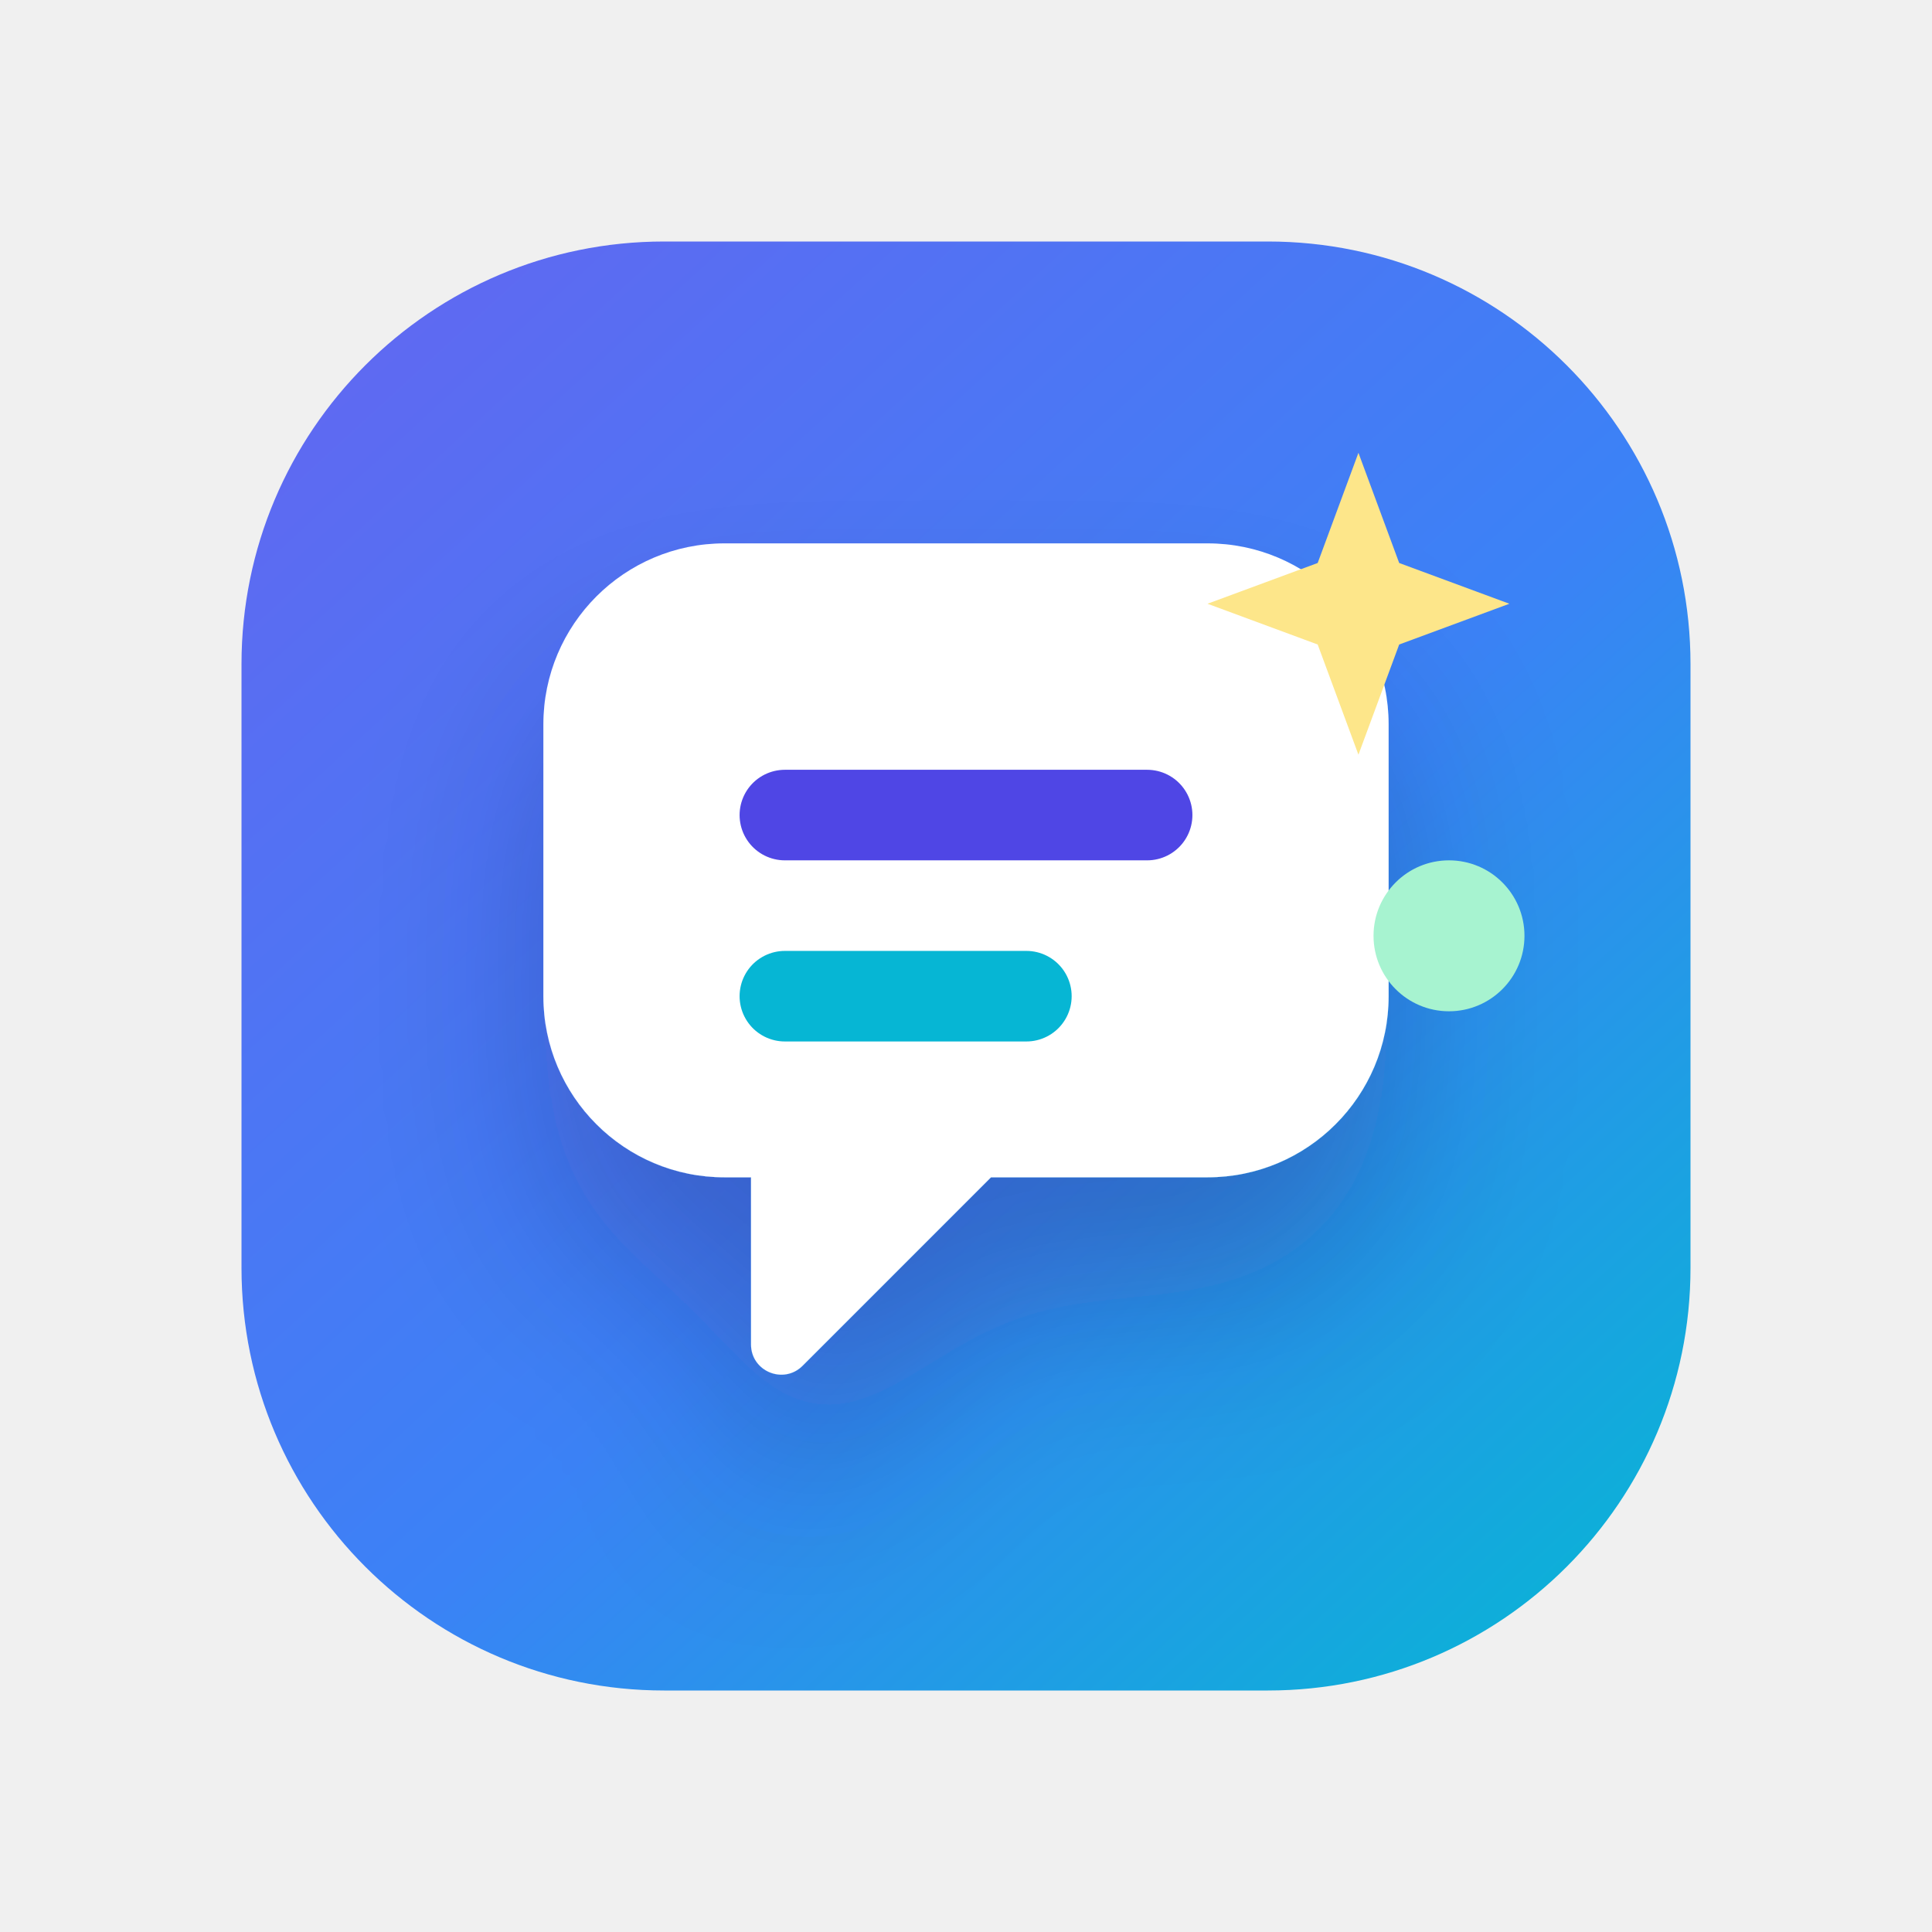
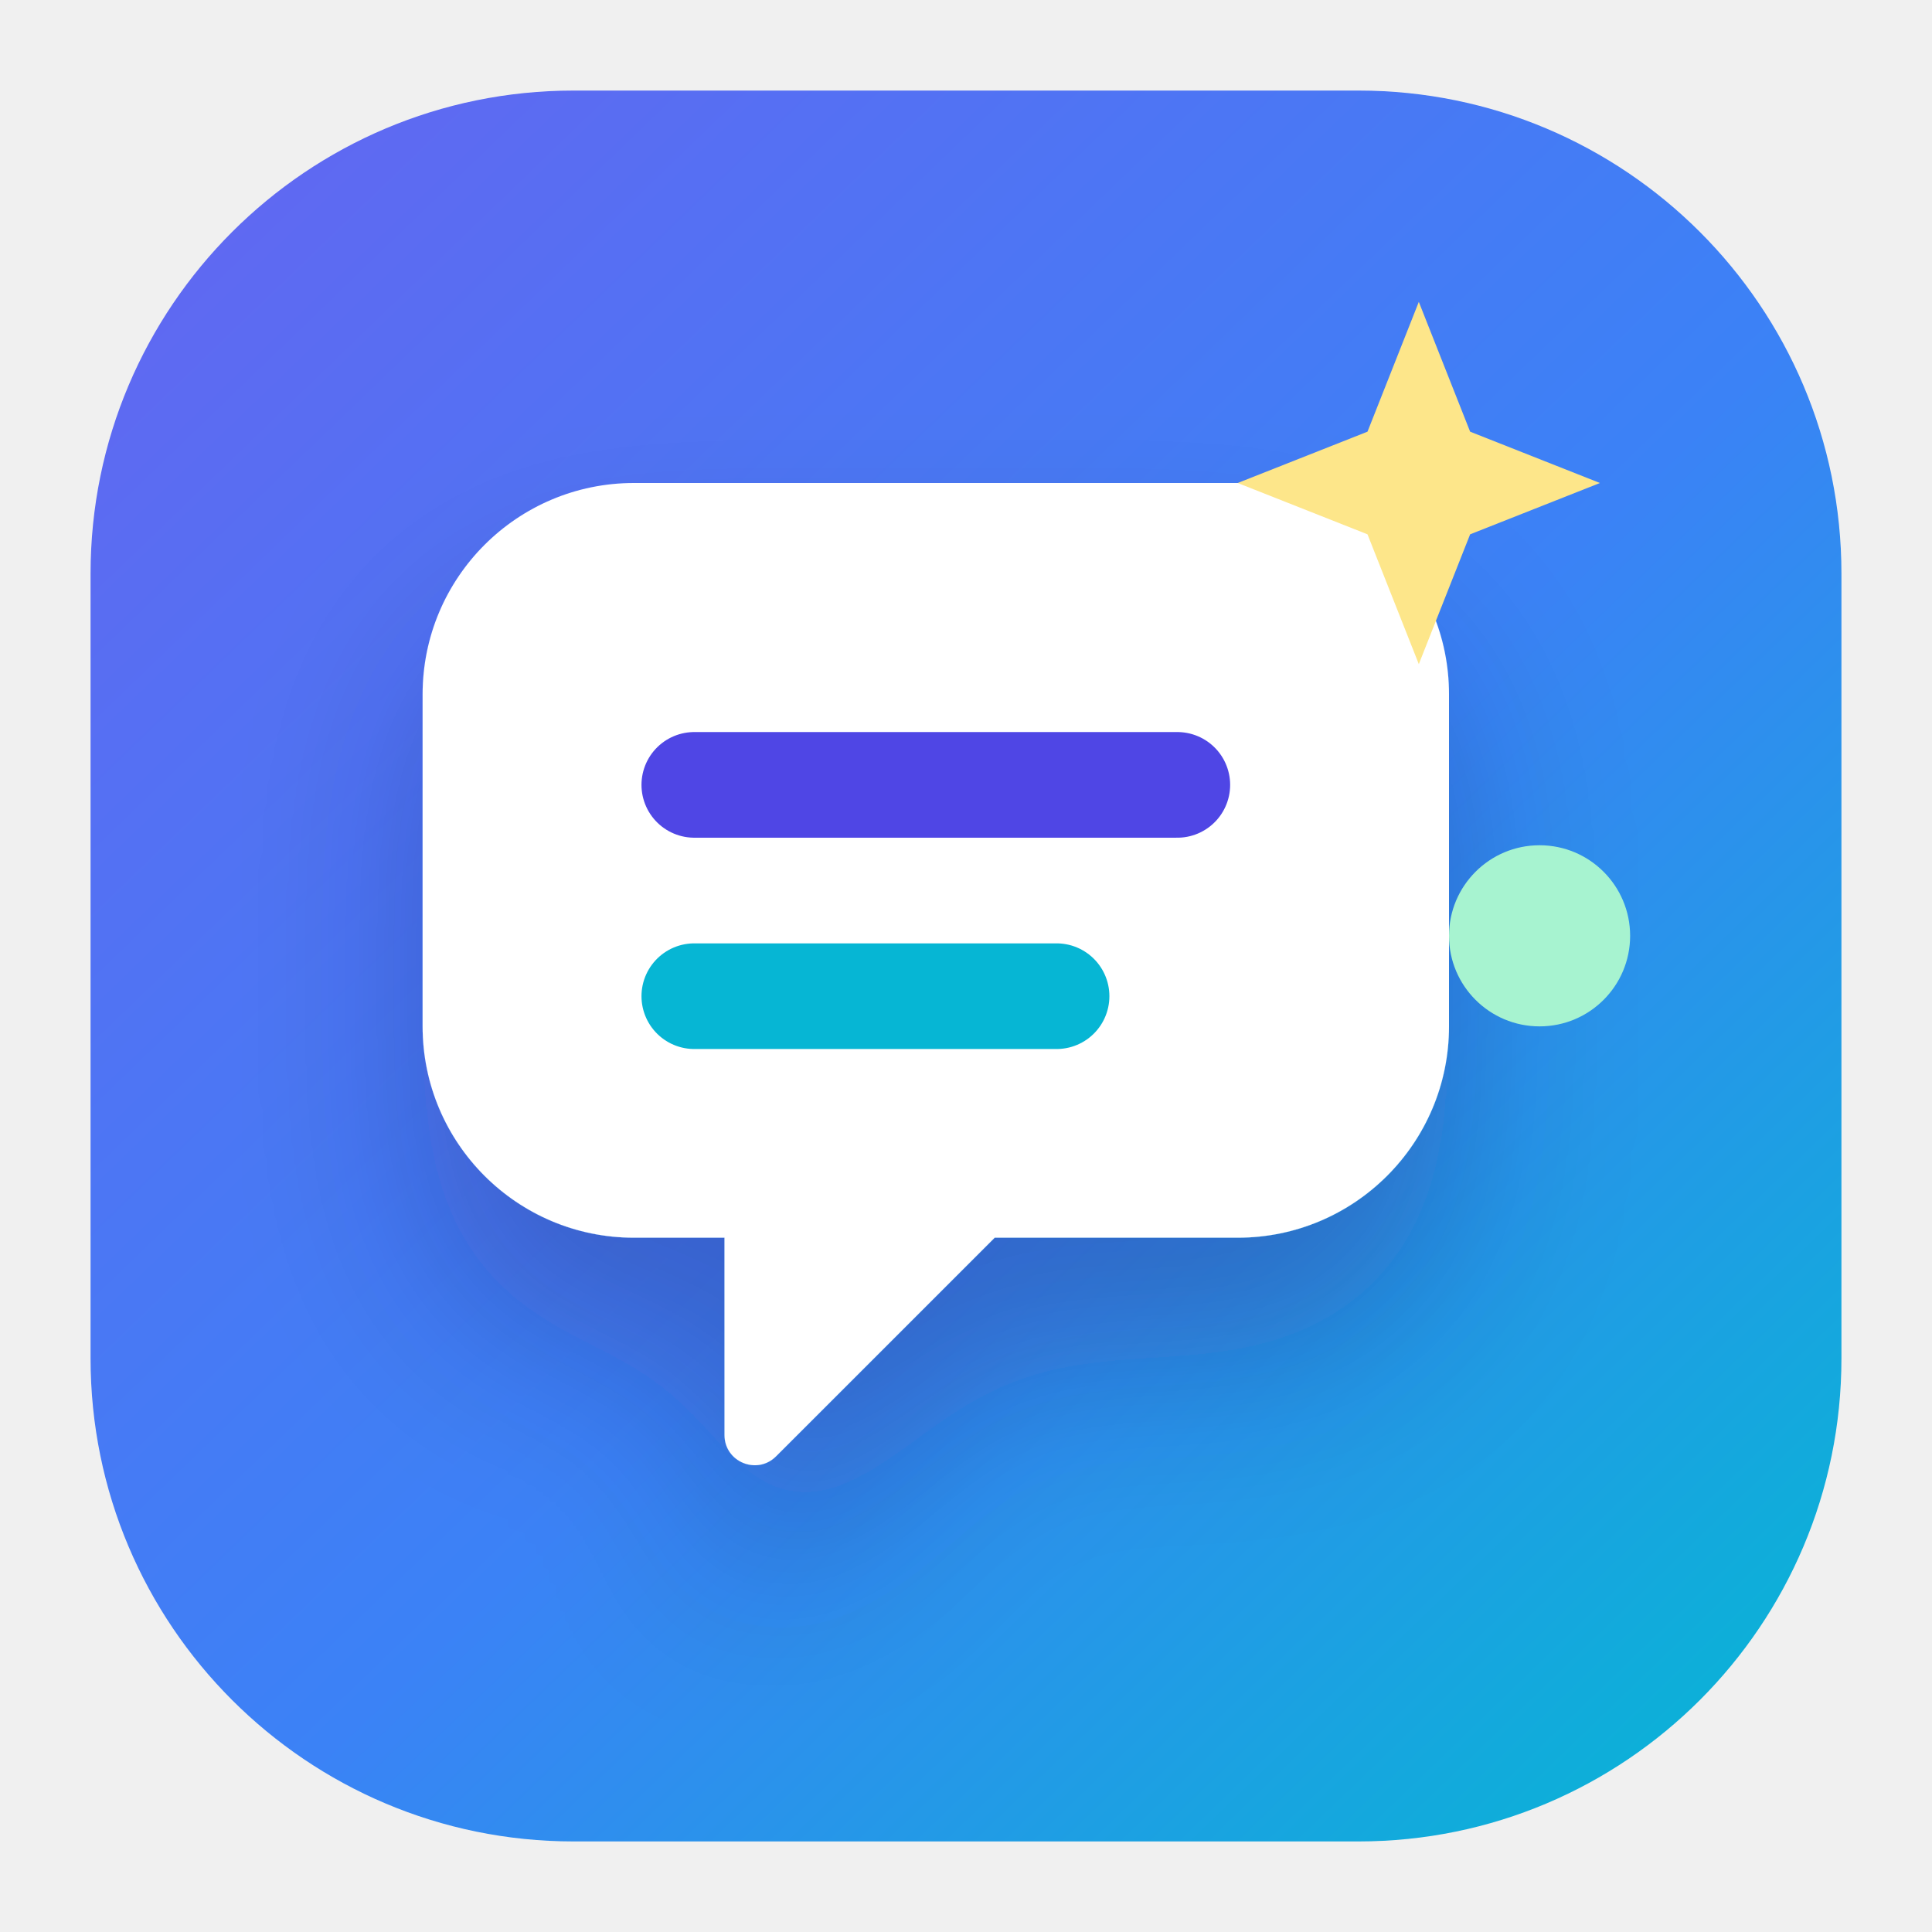
<svg xmlns="http://www.w3.org/2000/svg" viewBox="0 0 64 64" fill="none">
  <defs>
-     <linearGradient id="surface" x1="10" y1="8" x2="54" y2="56" gradientUnits="userSpaceOnUse">
+     <linearGradient id="surface" x1="5" y1="4" x2="59" y2="60" gradientUnits="userSpaceOnUse">
      <stop stop-color="#6366F1" />
      <stop offset="0.55" stop-color="#3B82F6" />
      <stop offset="1" stop-color="#06B6D4" />
    </linearGradient>
-     <filter id="shadow" x="6" y="7" width="52" height="52" filterUnits="userSpaceOnUse" color-interpolation-filters="sRGB">
+     <filter id="shadow" x="8" y="9" width="48" height="48" filterUnits="userSpaceOnUse" color-interpolation-filters="sRGB">
      <feDropShadow dx="0" dy="4" stdDeviation="3" flood-color="#1E1B4B" flood-opacity="0.24" />
    </filter>
  </defs>
-   <rect x="8" y="8" width="48" height="48" rx="14" fill="url(#surface)" />
+   <rect x="3" y="3" width="58" height="58" rx="16" fill="url(#surface)" />
  <g filter="url(#shadow)">
-     <path d="M18 24C18 20.686 20.686 18 24 18H40C43.314 18 46 20.686 46 24V33C46 36.314 43.314 39 40 39H32.828L26.586 45.243C25.956 45.873 24.879 45.427 24.879 44.536V39H24C20.686 39 18 36.314 18 33V24Z" fill="white" />
+     <path d="M14 23C14 19.134 17.134 16 21 16H41C44.866 16 48 19.134 48 23V34C48 37.866 44.866 41 41 41H32.95L25.707 48.243C25.077 48.873 24 48.427 24 47.536V41H21C17.134 41 14 37.866 14 34V23Z" fill="white" />
  </g>
-   <path d="M26 27H38" stroke="#4F46E5" stroke-width="3" stroke-linecap="round" />
-   <path d="M26 33H34" stroke="#06B6D4" stroke-width="3" stroke-linecap="round" />
-   <path d="M45 15L46.35 18.65L50 20L46.35 21.35L45 25L43.65 21.35L40 20L43.65 18.65L45 15Z" fill="#FDE68A" />
-   <circle cx="48" cy="31" r="2.5" fill="#A7F3D0" />
+   <path d="M23 26H39" stroke="#4F46E5" stroke-width="3.5" stroke-linecap="round" />
+   <path d="M23 33H35" stroke="#06B6D4" stroke-width="3.5" stroke-linecap="round" />
+   <path d="M47 10L48.7 14.3L53 16L48.7 17.7L47 22L45.3 17.7L41 16L45.3 14.3L47 10Z" fill="#FDE68A" />
+   <circle cx="51" cy="31" r="3" fill="#A7F3D0" />
</svg>
